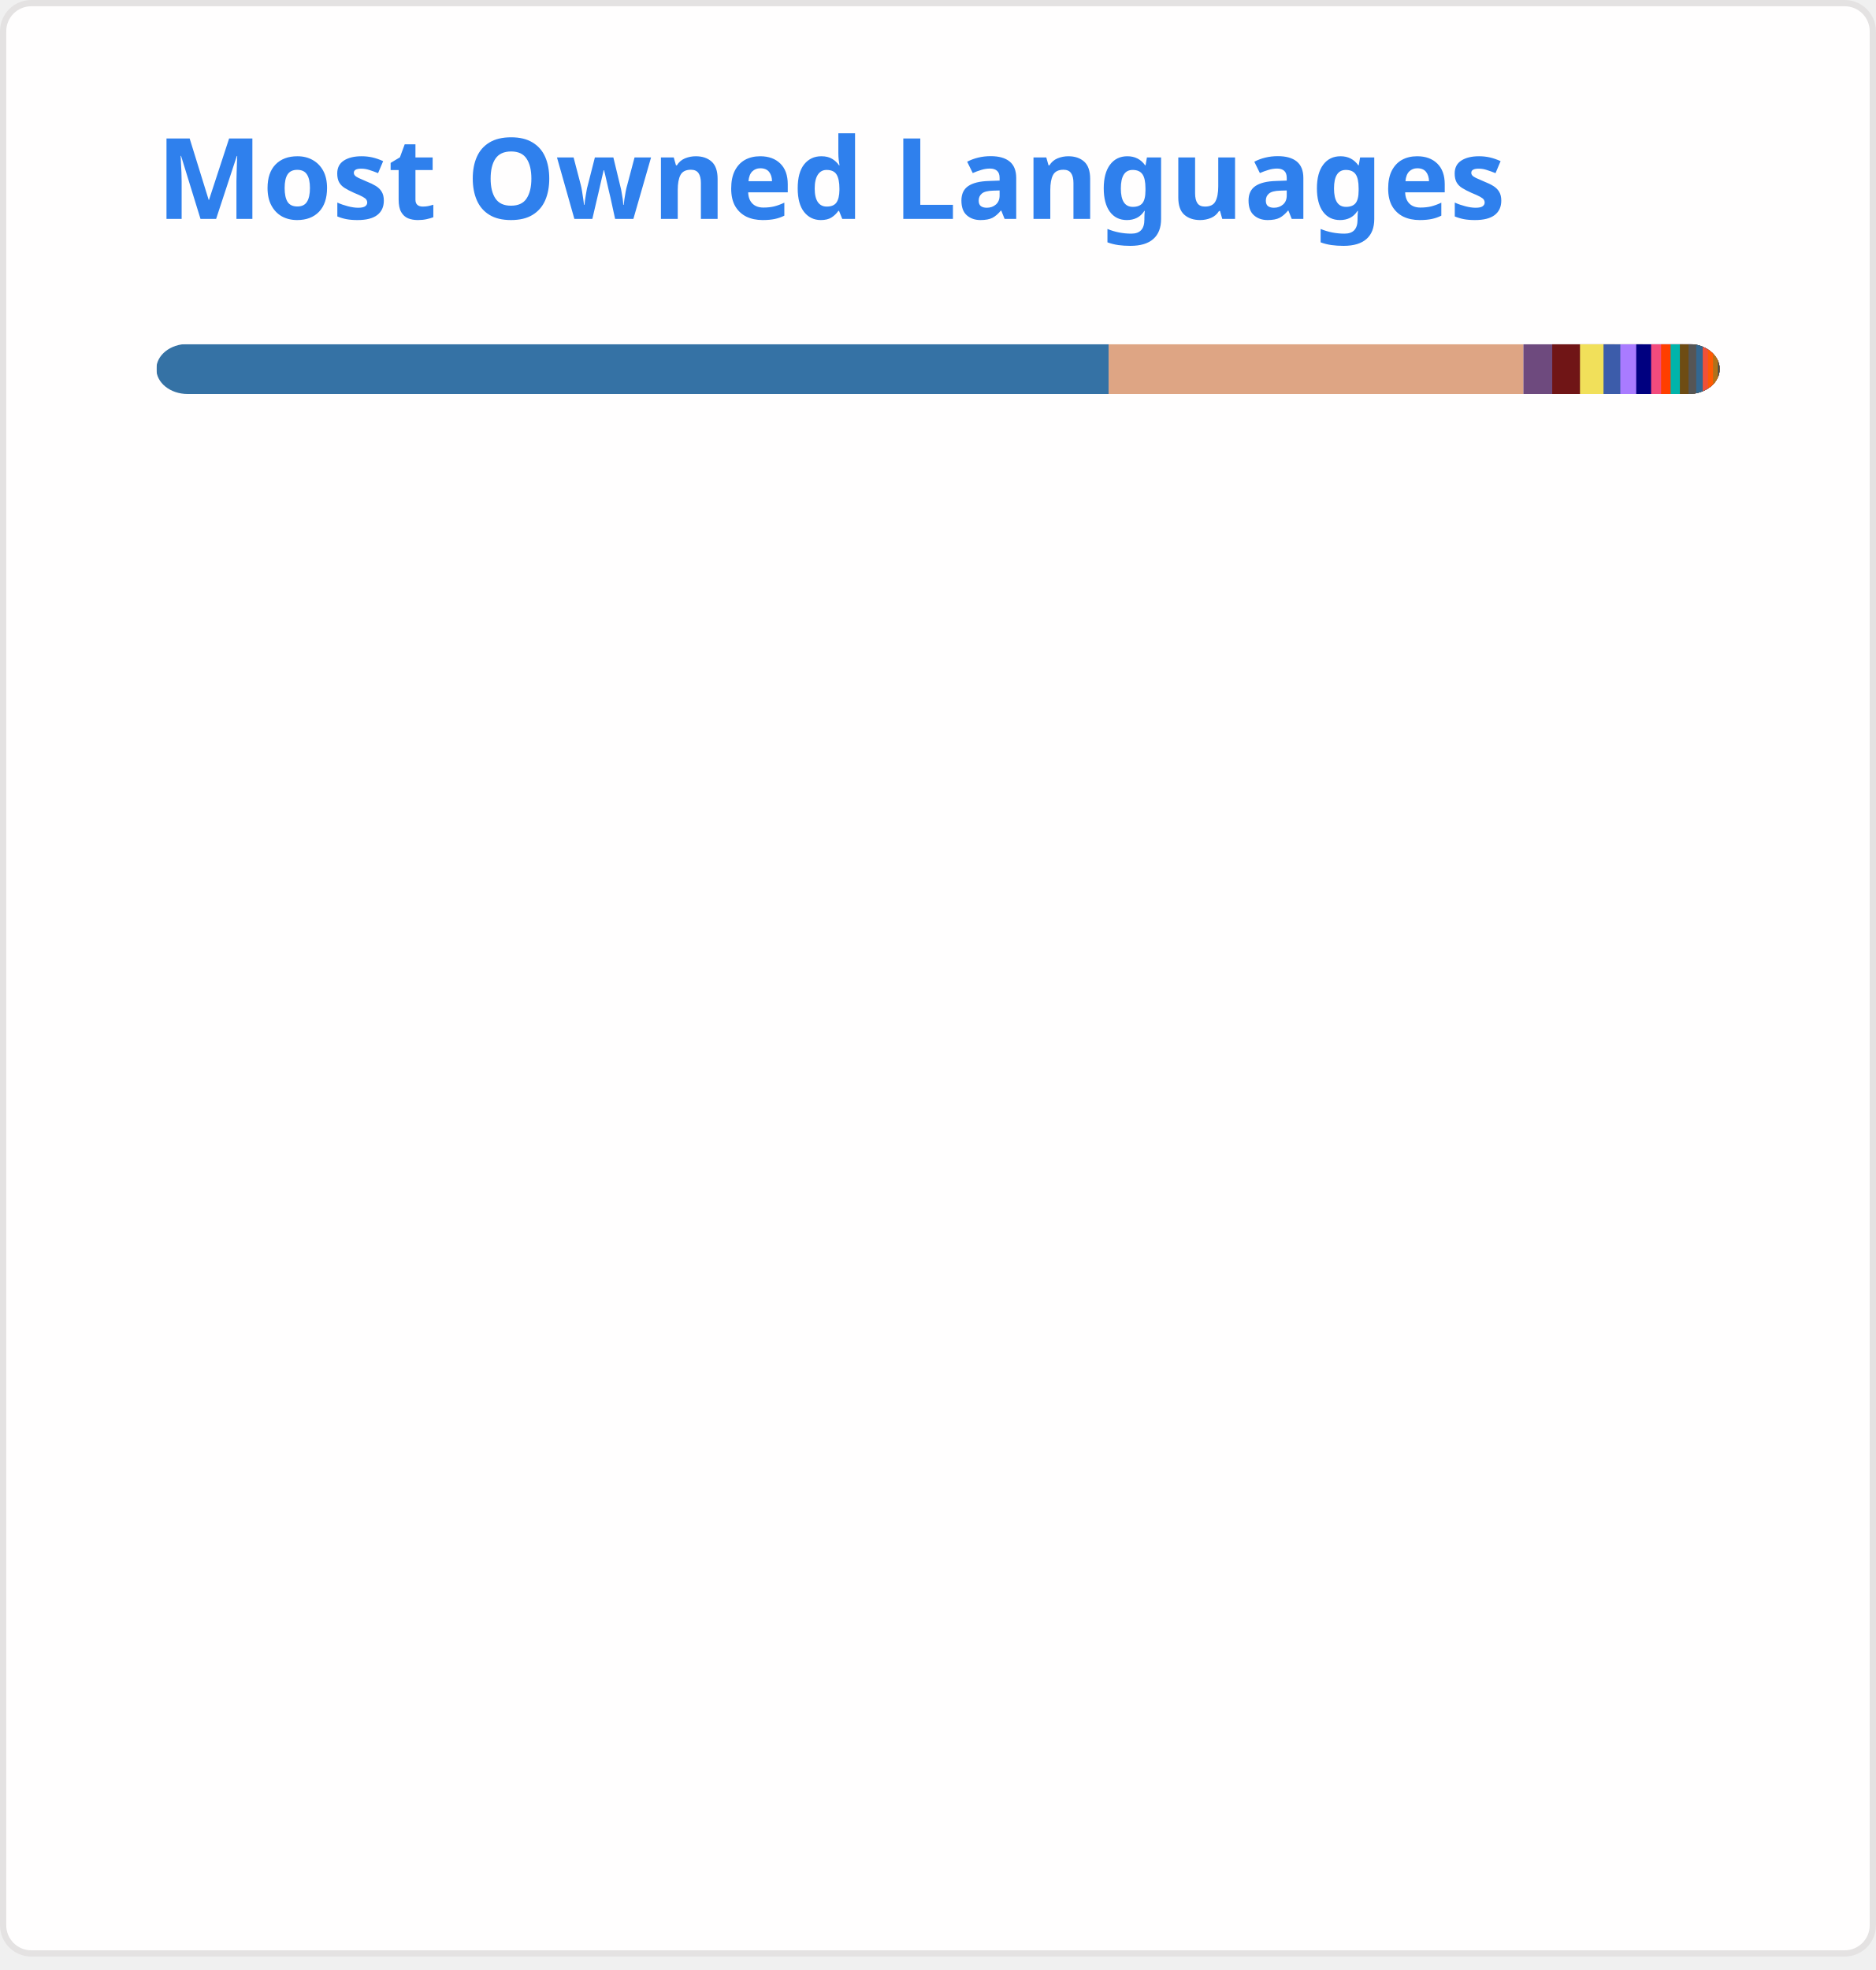
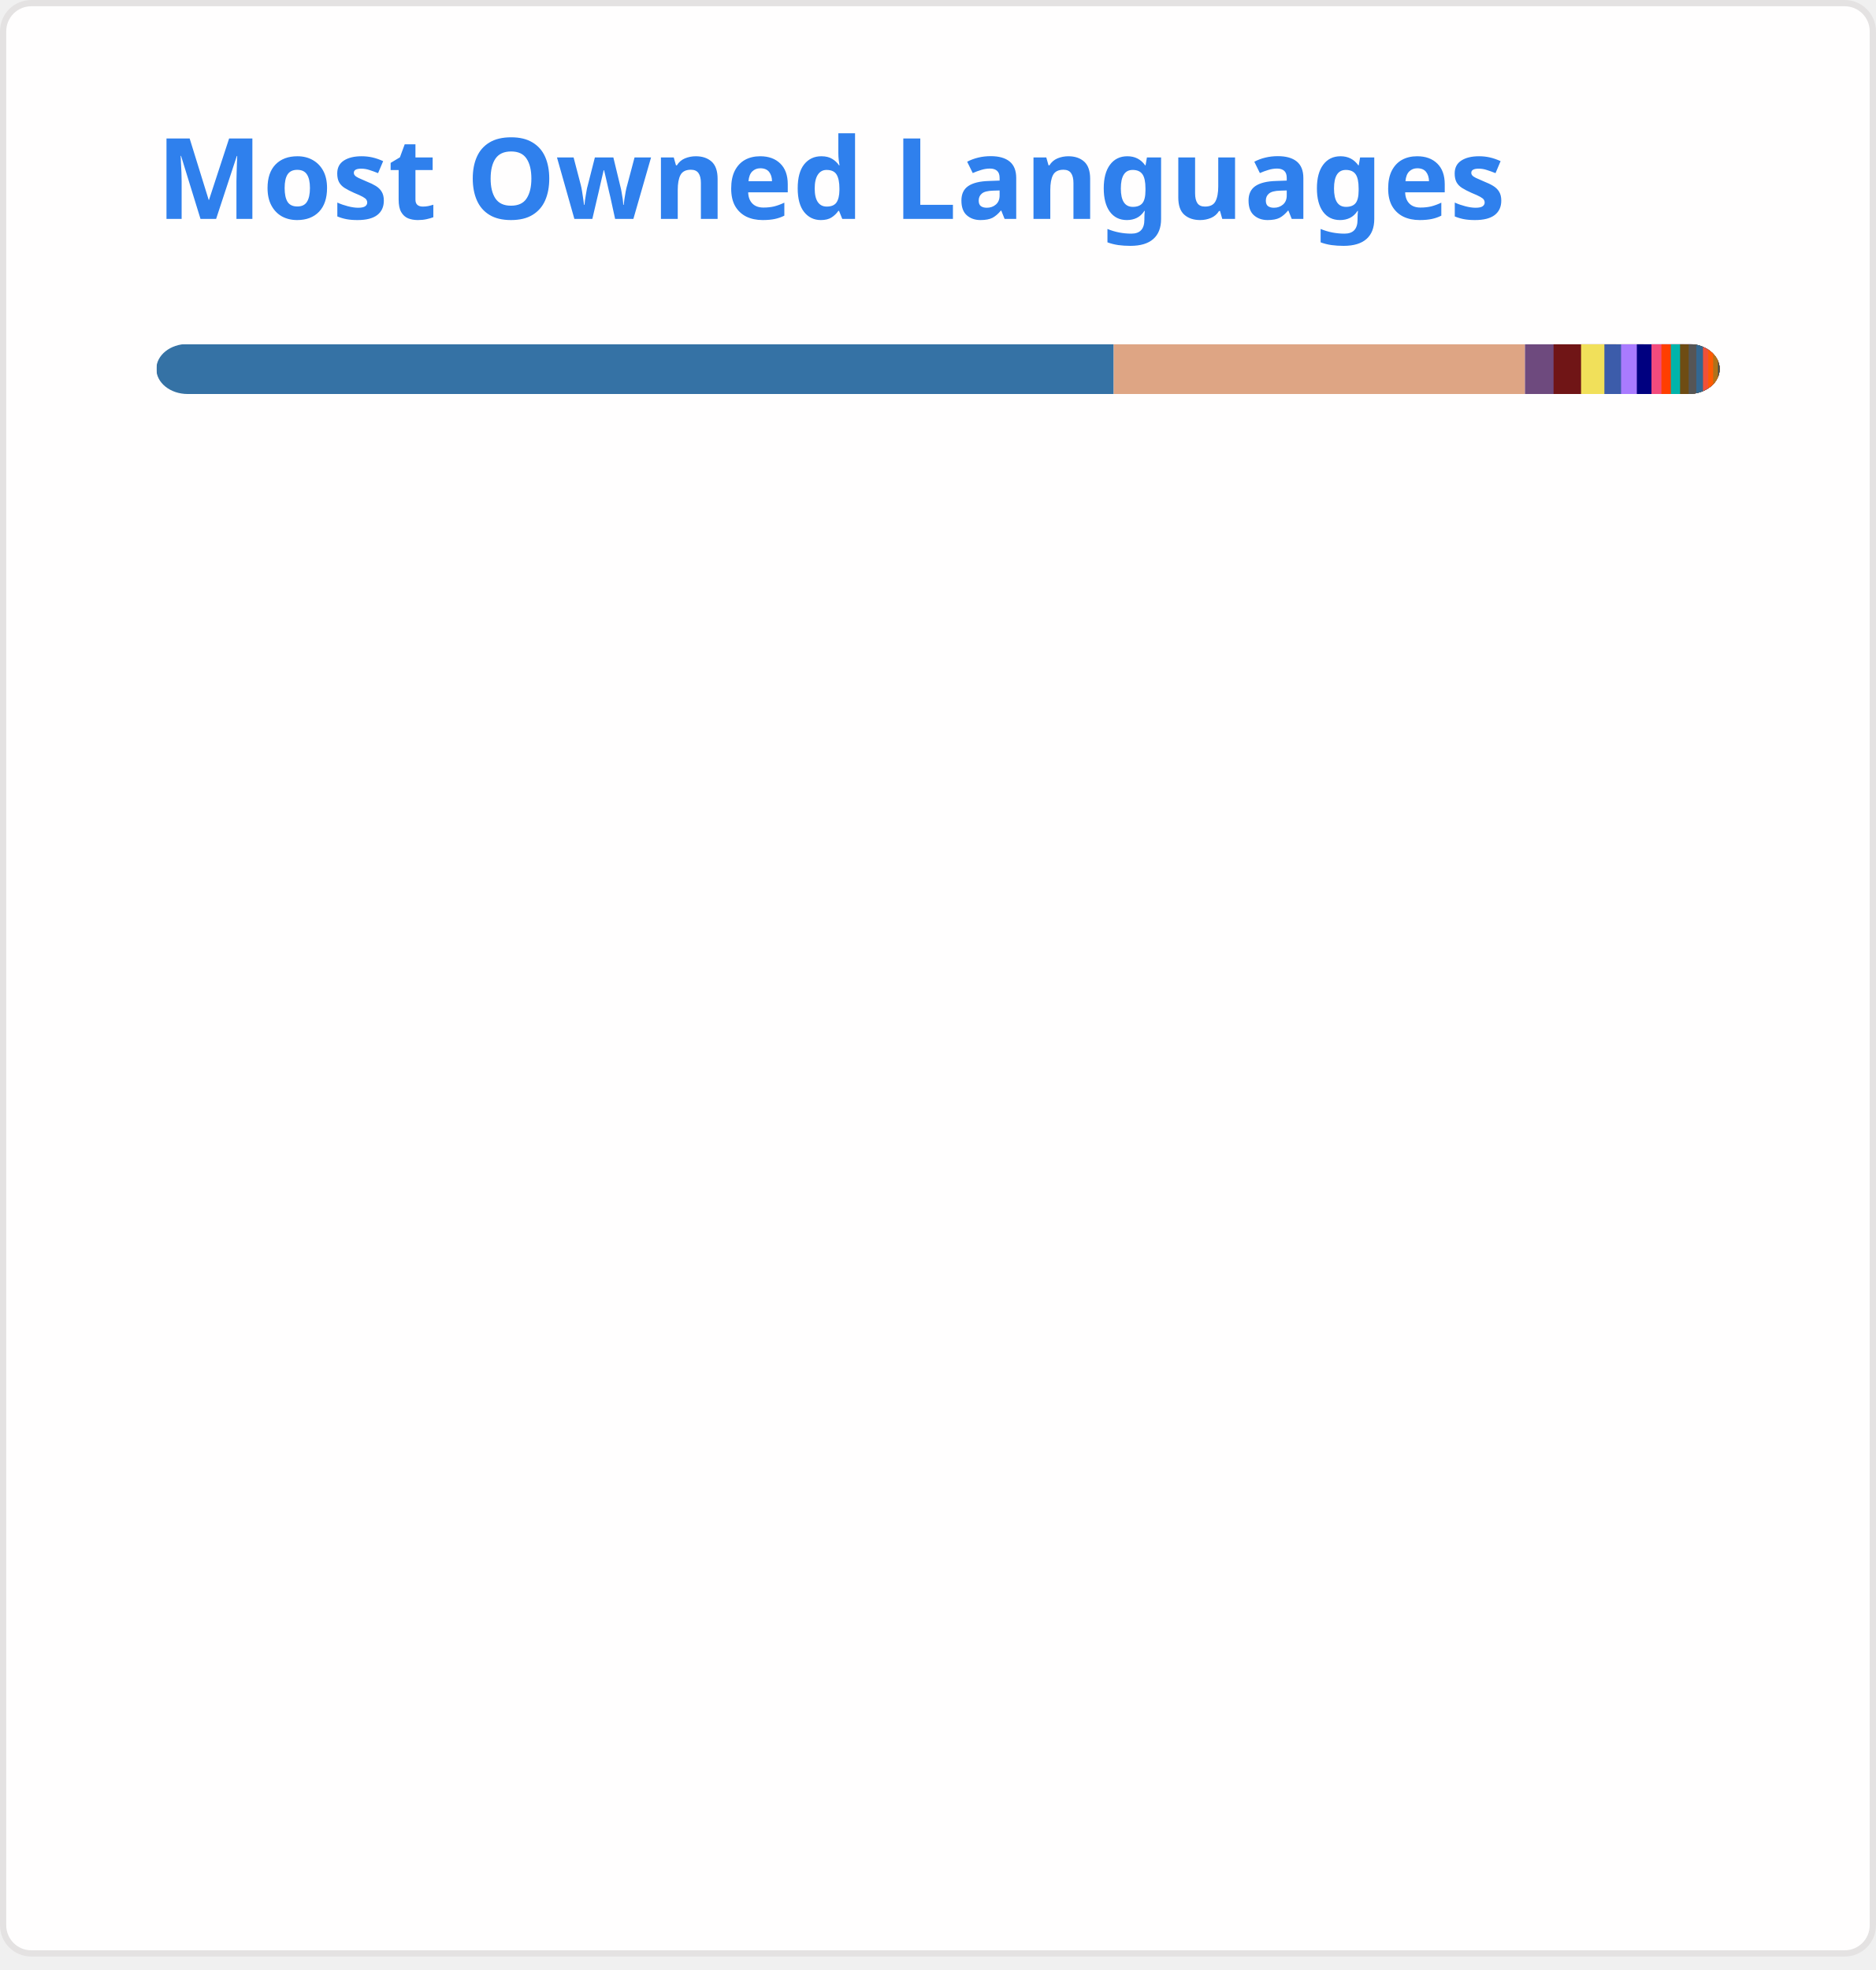
<svg xmlns="http://www.w3.org/2000/svg" width="300" height="315" viewBox="0 0 300 315" fill="none" role="img" aria-labelledby="descId">
  <style>
.header {
font: 600 18px 'Segoe UI', Ubuntu, Sans-Serif;
fill: #2f80ed;
animation: fadeInAnimation 0.8s ease-in-out forwards;
}
@supports(-moz-appearance: auto) {
/* Selector detects Firefox */
.header { font-size: 15.5px; }
}

@keyframes slideInAnimation {
from {
width: 0;
}
to {
width: calc(100%-100px);
}
}
@keyframes growWidthAnimation {
from {
width: 0;
}
to {
width: 100%;
}
}
.stat {
font: 600 14px 'Segoe UI', Ubuntu, "Helvetica Neue", Sans-Serif; fill: #434d58;
}
@supports(-moz-appearance: auto) {
/* Selector detects Firefox */
.stat { font-size:12px; }
}
.bold { font-weight: 700 }
.lang-name {
font: 400 11px "Segoe UI", Ubuntu, Sans-Serif;
fill: #434d58;
}
.stagger {
opacity: 0;
animation: fadeInAnimation 0.3s ease-in-out forwards;
}
#rect-mask rect{
animation: slideInAnimation 1s ease-in-out forwards;
}
.lang-progress{
animation: growWidthAnimation 0.6s ease-in-out forwards;
}



/* Animations */
@keyframes scaleInAnimation {
from {
transform: translate(-5px, 5px) scale(0);
}
to {
transform: translate(-5px, 5px) scale(1);
}
}
@keyframes fadeInAnimation {
from {
opacity: 0;
}
to {
opacity: 1;
}
}


</style>
  <rect data-testid="card-bg" x="0.5" y="0.5" rx="4.5" height="99%" stroke="#e4e2e2" width="299" fill="#fffefe" stroke-opacity="1" />
  <g data-testid="card-title" transform="translate(25, 35)">
    <g transform="translate(0, 0)">
      <text x="0" y="0" class="header" data-testid="header">Most Owned Languages</text>
    </g>
  </g>
  <g data-testid="main-card-body" transform="translate(0, 55)">
    <svg data-testid="lang-items" x="25">
      <mask id="rect-mask">
        <rect x="0" y="0" width="250" height="8" fill="white" rx="5" />
      </mask>
-       <rect mask="url(#rect-mask)" data-testid="lang-progress" x="0" y="0" width="152.29" height="8" fill="#3572A5" />
-       <rect mask="url(#rect-mask)" data-testid="lang-progress" x="152.29" y="0" width="66.33" height="8" fill="#dea584" />
-       <rect mask="url(#rect-mask)" data-testid="lang-progress" x="218.62" y="0" width="14.61" height="8" fill="#6e4a7e" />
-       <rect mask="url(#rect-mask)" data-testid="lang-progress" x="223.23" y="0" width="14.44" height="8" fill="#701516" />
-       <rect mask="url(#rect-mask)" data-testid="lang-progress" x="227.67" y="0" width="13.76" height="8" fill="#f1e05a" />
-       <rect mask="url(#rect-mask)" data-testid="lang-progress" x="231.43" y="0" width="12.69" height="8" fill="#3c5caa" />
-       <rect mask="url(#rect-mask)" data-testid="lang-progress" x="234.12" y="0" width="12.54" height="8" fill="#A97BFF" />
-       <rect mask="url(#rect-mask)" data-testid="lang-progress" x="236.66" y="0" width="12.38" height="8" fill="#000080" />
-       <rect mask="url(#rect-mask)" data-testid="lang-progress" x="239.04" y="0" width="11.6" height="8" fill="#f34b7d" />
-       <rect mask="url(#rect-mask)" data-testid="lang-progress" x="240.64" y="0" width="11.52" height="8" fill="#ff3e00" />
-       <rect mask="url(#rect-mask)" data-testid="lang-progress" x="242.16" y="0" width="11.48" height="8" fill="#00B4AB" />
-       <rect mask="url(#rect-mask)" data-testid="lang-progress" x="243.64" y="0" width="11.39" height="8" fill="#6E4C13" />
-       <rect mask="url(#rect-mask)" data-testid="lang-progress" x="245.03" y="0" width="11.23" height="8" fill="#555555" />
-       <rect mask="url(#rect-mask)" data-testid="lang-progress" x="246.26" y="0" width="11.04" height="8" fill="#336790" />
-       <rect mask="url(#rect-mask)" data-testid="lang-progress" x="247.3" y="0" width="10.85" height="8" fill="#F05138" />
-       <rect mask="url(#rect-mask)" data-testid="lang-progress" x="248.15" y="0" width="10.8" height="8" fill="#ff5a03" />
-       <rect mask="url(#rect-mask)" data-testid="lang-progress" x="248.95" y="0" width="10.78" height="8" fill="#b07219" />
-       <rect mask="url(#rect-mask)" data-testid="lang-progress" x="249.73" y="0" width="10.28" height="8" fill="#384d54" />
+       <rect mask="url(#rect-mask)" data-testid="lang-progress" x="0" y="0" width="153.1" height="8" fill="#3572A5" />
+       <rect mask="url(#rect-mask)" data-testid="lang-progress" x="153.1" y="0" width="65.77" height="8" fill="#dea584" />
+       <rect mask="url(#rect-mask)" data-testid="lang-progress" x="218.87" y="0" width="14.57" height="8" fill="#6e4a7e" />
+       <rect mask="url(#rect-mask)" data-testid="lang-progress" x="223.44" y="0" width="14.4" height="8" fill="#701516" />
+       <rect mask="url(#rect-mask)" data-testid="lang-progress" x="227.84" y="0" width="13.73" height="8" fill="#f1e05a" />
+       <rect mask="url(#rect-mask)" data-testid="lang-progress" x="231.57" y="0" width="12.67" height="8" fill="#3c5caa" />
+       <rect mask="url(#rect-mask)" data-testid="lang-progress" x="234.24" y="0" width="12.52" height="8" fill="#A97BFF" />
+       <rect mask="url(#rect-mask)" data-testid="lang-progress" x="236.76" y="0" width="12.34" height="8" fill="#000080" />
+       <rect mask="url(#rect-mask)" data-testid="lang-progress" x="239.1" y="0" width="11.59" height="8" fill="#f34b7d" />
+       <rect mask="url(#rect-mask)" data-testid="lang-progress" x="240.69" y="0" width="11.51" height="8" fill="#ff3e00" />
+       <rect mask="url(#rect-mask)" data-testid="lang-progress" x="242.2" y="0" width="11.47" height="8" fill="#00B4AB" />
+       <rect mask="url(#rect-mask)" data-testid="lang-progress" x="243.67" y="0" width="11.38" height="8" fill="#6E4C13" />
+       <rect mask="url(#rect-mask)" data-testid="lang-progress" x="245.05" y="0" width="11.22" height="8" fill="#555555" />
+       <rect mask="url(#rect-mask)" data-testid="lang-progress" x="246.27" y="0" width="11.07" height="8" fill="#336790" />
+       <rect mask="url(#rect-mask)" data-testid="lang-progress" x="247.34" y="0" width="10.84" height="8" fill="#F05138" />
+       <rect mask="url(#rect-mask)" data-testid="lang-progress" x="248.18" y="0" width="10.79" height="8" fill="#ff5a03" />
+       <rect mask="url(#rect-mask)" data-testid="lang-progress" x="248.97" y="0" width="10.77" height="8" fill="#b07219" />
+       <rect mask="url(#rect-mask)" data-testid="lang-progress" x="249.74" y="0" width="10.28" height="8" fill="#384d54" />
      <g transform="translate(0, 25)">
        <g transform="translate(0, 0)">
          <g transform="translate(0, 0)">
            <g class="stagger" style="animation-delay: 450ms">
              <circle cx="5" cy="6" r="5" fill="#3572A5" />
              <text data-testid="lang-name" x="15" y="10" class="lang-name">
- Python 3.3 MB
+ Python 3.4 MB
</text>
            </g>
          </g>
          <g transform="translate(0, 25)">
            <g class="stagger" style="animation-delay: 600ms">
              <circle cx="5" cy="6" r="5" fill="#dea584" />
              <text data-testid="lang-name" x="15" y="10" class="lang-name">
Rust 1.5 MB
</text>
            </g>
          </g>
          <g transform="translate(0, 50)">
            <g class="stagger" style="animation-delay: 750ms">
              <circle cx="5" cy="6" r="5" fill="#6e4a7e" />
              <text data-testid="lang-name" x="15" y="10" class="lang-name">
Elixir 103.3 KB
</text>
            </g>
          </g>
          <g transform="translate(0, 75)">
            <g class="stagger" style="animation-delay: 900ms">
              <circle cx="5" cy="6" r="5" fill="#701516" />
              <text data-testid="lang-name" x="15" y="10" class="lang-name">
Ruby 99.5 KB
</text>
            </g>
          </g>
          <g transform="translate(0, 100)">
            <g class="stagger" style="animation-delay: 1050ms">
              <circle cx="5" cy="6" r="5" fill="#f1e05a" />
              <text data-testid="lang-name" x="15" y="10" class="lang-name">
JavaScript 84.2 KB
</text>
            </g>
          </g>
          <g transform="translate(0, 125)">
            <g class="stagger" style="animation-delay: 1200ms">
              <circle cx="5" cy="6" r="5" fill="#3c5caa" />
              <text data-testid="lang-name" x="15" y="10" class="lang-name">
Racket 60.4 KB
</text>
            </g>
          </g>
          <g transform="translate(0, 150)">
            <g class="stagger" style="animation-delay: 1350ms">
              <circle cx="5" cy="6" r="5" fill="#A97BFF" />
              <text data-testid="lang-name" x="15" y="10" class="lang-name">
Kotlin 56.9 KB
</text>
            </g>
          </g>
          <g transform="translate(0, 175)">
            <g class="stagger" style="animation-delay: 1500ms">
              <circle cx="5" cy="6" r="5" fill="#000080" />
              <text data-testid="lang-name" x="15" y="10" class="lang-name">
- Lua 53.3 KB
+ Lua 53.0 KB
</text>
            </g>
          </g>
          <g transform="translate(0, 200)">
            <g class="stagger" style="animation-delay: 1650ms">
              <circle cx="5" cy="6" r="5" fill="#f34b7d" />
              <text data-testid="lang-name" x="15" y="10" class="lang-name">
C++ 35.9 KB
</text>
            </g>
          </g>
        </g>
        <g transform="translate(150, 0)">
          <g transform="translate(0, 0)">
            <g class="stagger" style="animation-delay: 450ms">
              <circle cx="5" cy="6" r="5" fill="#ff3e00" />
              <text data-testid="lang-name" x="15" y="10" class="lang-name">
Svelte 34.2 KB
</text>
            </g>
          </g>
          <g transform="translate(0, 25)">
            <g class="stagger" style="animation-delay: 600ms">
              <circle cx="5" cy="6" r="5" fill="#00B4AB" />
              <text data-testid="lang-name" x="15" y="10" class="lang-name">
Dart 33.2 KB
</text>
            </g>
          </g>
          <g transform="translate(0, 50)">
            <g class="stagger" style="animation-delay: 750ms">
              <circle cx="5" cy="6" r="5" fill="#6E4C13" />
              <text data-testid="lang-name" x="15" y="10" class="lang-name">
Assembly 31.1 KB
</text>
            </g>
          </g>
          <g transform="translate(0, 75)">
            <g class="stagger" style="animation-delay: 900ms">
              <circle cx="5" cy="6" r="5" fill="#555555" />
              <text data-testid="lang-name" x="15" y="10" class="lang-name">
C 27.5 KB
</text>
            </g>
          </g>
          <g transform="translate(0, 100)">
            <g class="stagger" style="animation-delay: 1050ms">
              <circle cx="5" cy="6" r="5" fill="#336790" />
              <text data-testid="lang-name" x="15" y="10" class="lang-name">
- PLpgSQL 23.4 KB
+ PLpgSQL 24.2 KB
</text>
            </g>
          </g>
          <g transform="translate(0, 125)">
            <g class="stagger" style="animation-delay: 1200ms">
              <circle cx="5" cy="6" r="5" fill="#F05138" />
              <text data-testid="lang-name" x="15" y="10" class="lang-name">
Swift 19.1 KB
</text>
            </g>
          </g>
          <g transform="translate(0, 150)">
            <g class="stagger" style="animation-delay: 1350ms">
              <circle cx="5" cy="6" r="5" fill="#ff5a03" />
              <text data-testid="lang-name" x="15" y="10" class="lang-name">
Astro 17.8 KB
</text>
            </g>
          </g>
          <g transform="translate(0, 175)">
            <g class="stagger" style="animation-delay: 1500ms">
              <circle cx="5" cy="6" r="5" fill="#b07219" />
              <text data-testid="lang-name" x="15" y="10" class="lang-name">
Java 17.5 KB
</text>
            </g>
          </g>
          <g transform="translate(0, 200)">
            <g class="stagger" style="animation-delay: 1650ms">
              <circle cx="5" cy="6" r="5" fill="#384d54" />
              <text data-testid="lang-name" x="15" y="10" class="lang-name">
Dockerfile 6.3 KB
</text>
            </g>
          </g>
        </g>
      </g>
    </svg>
  </g>
</svg>
